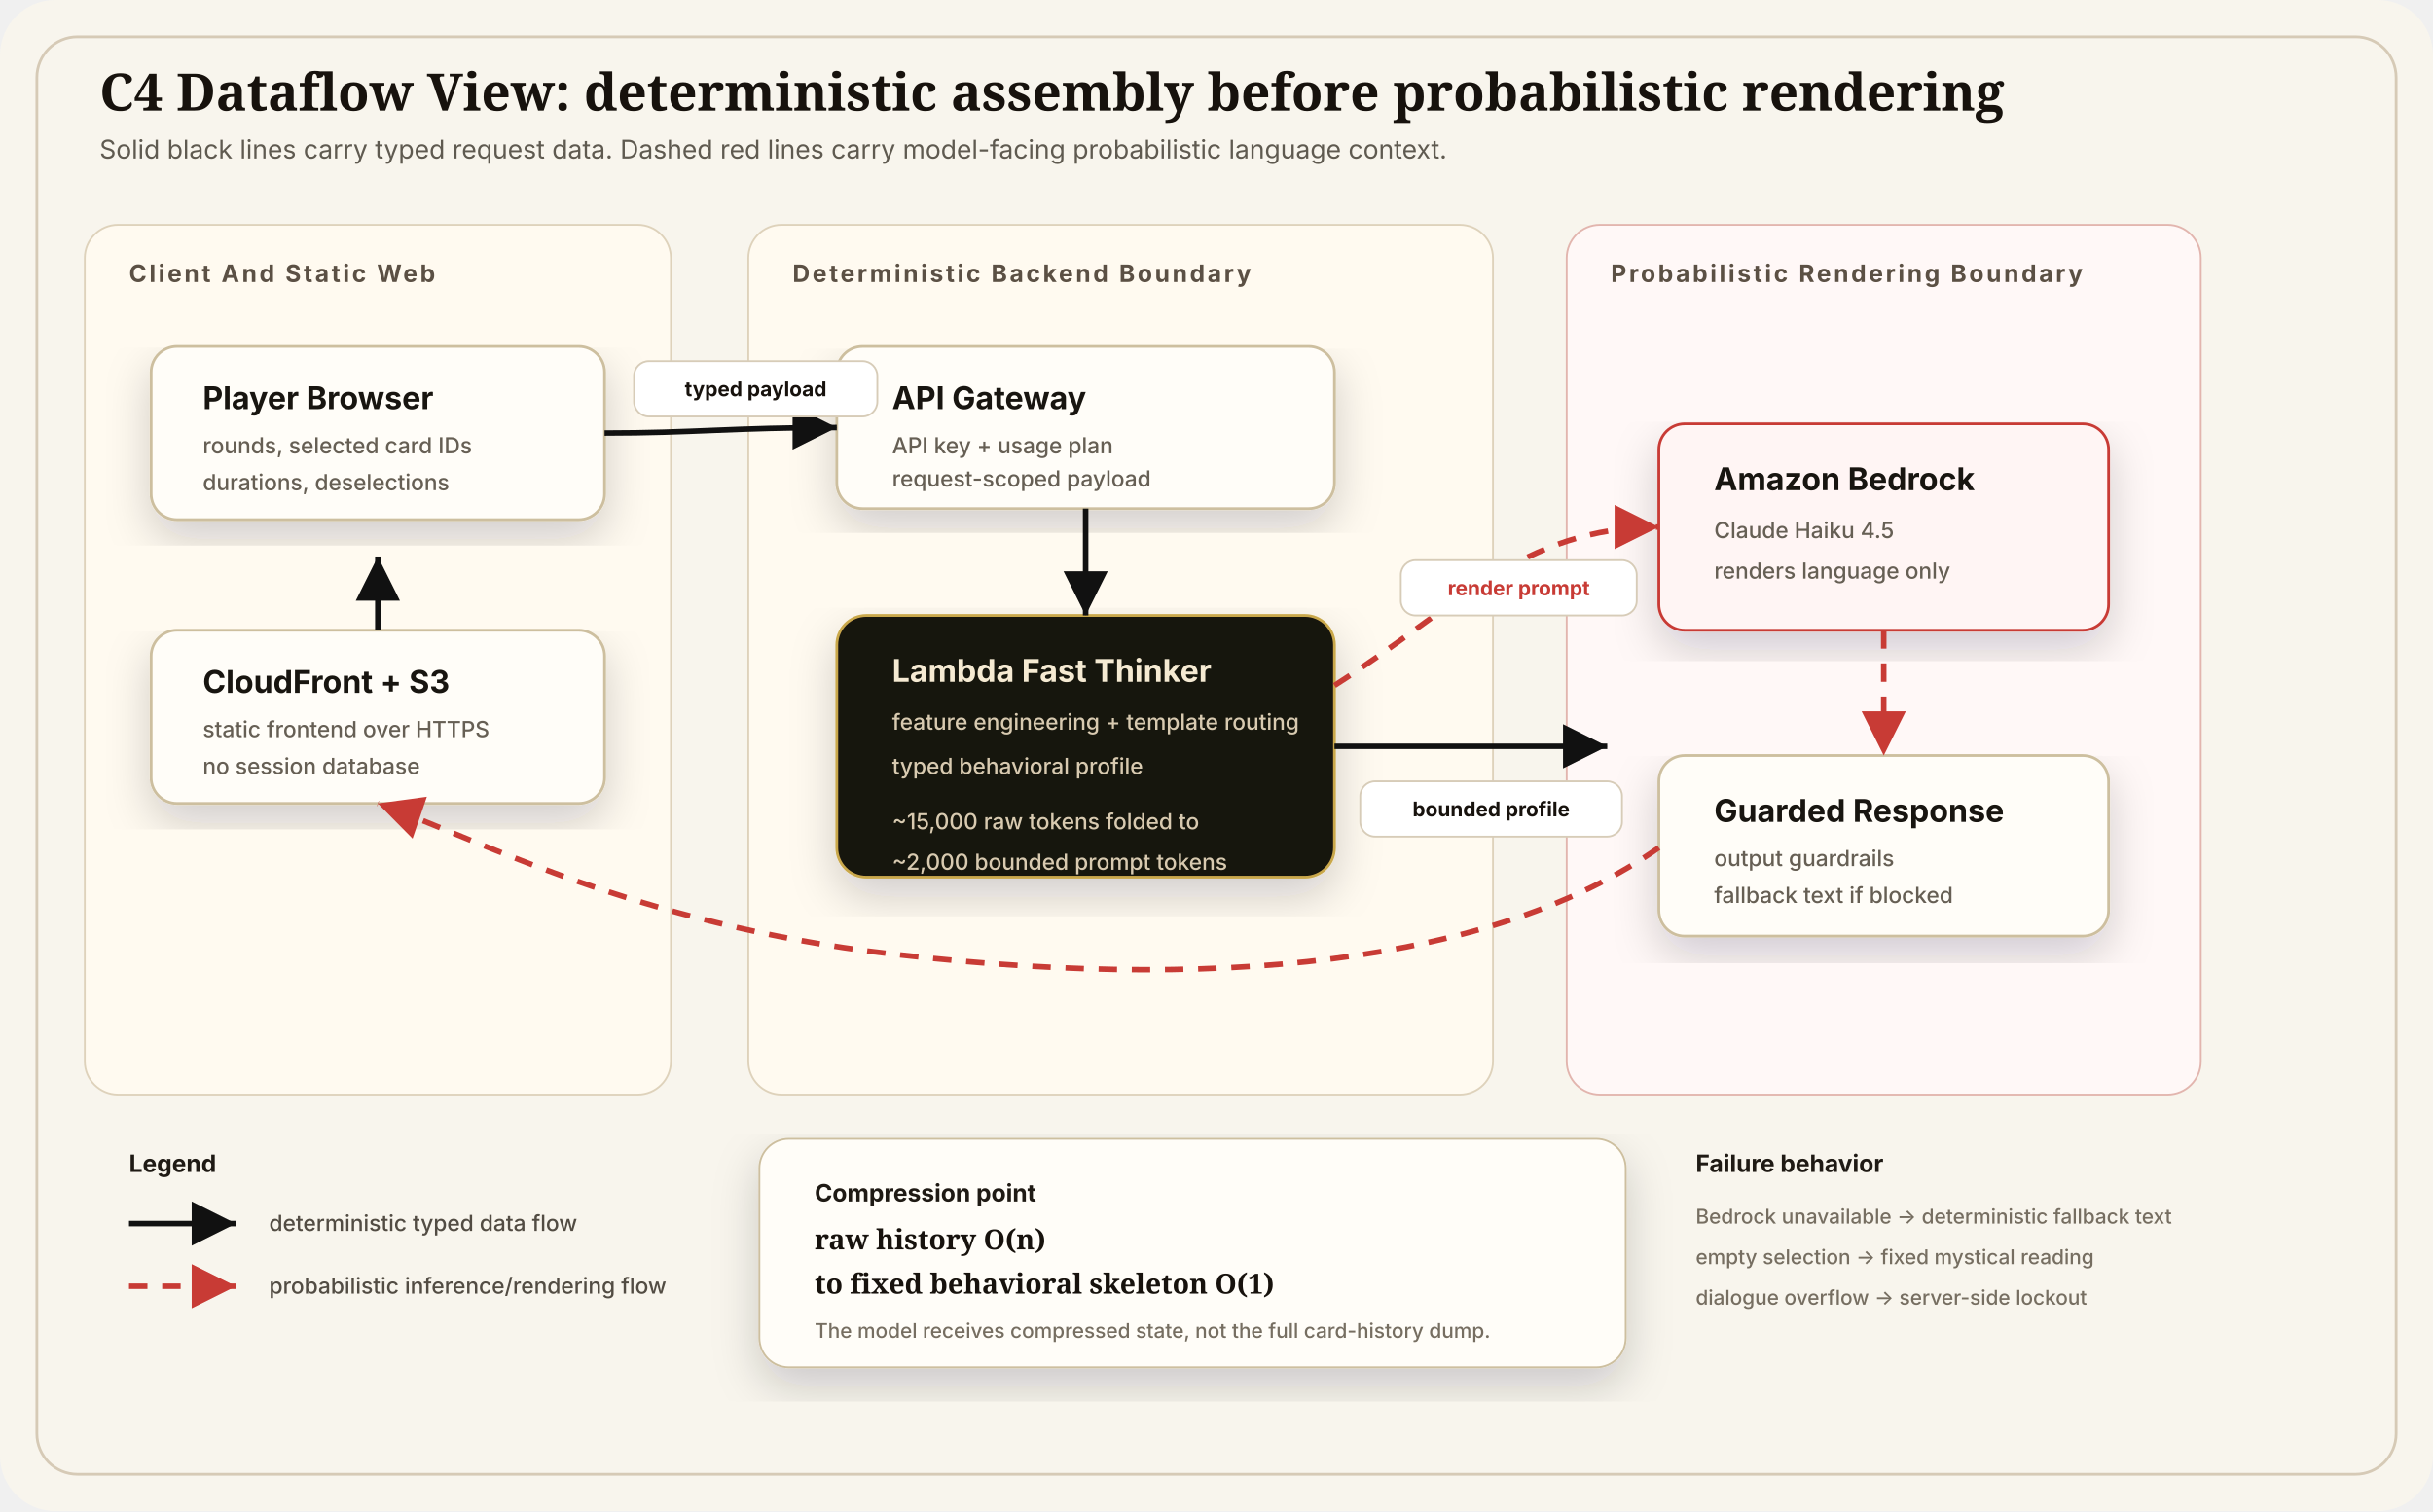
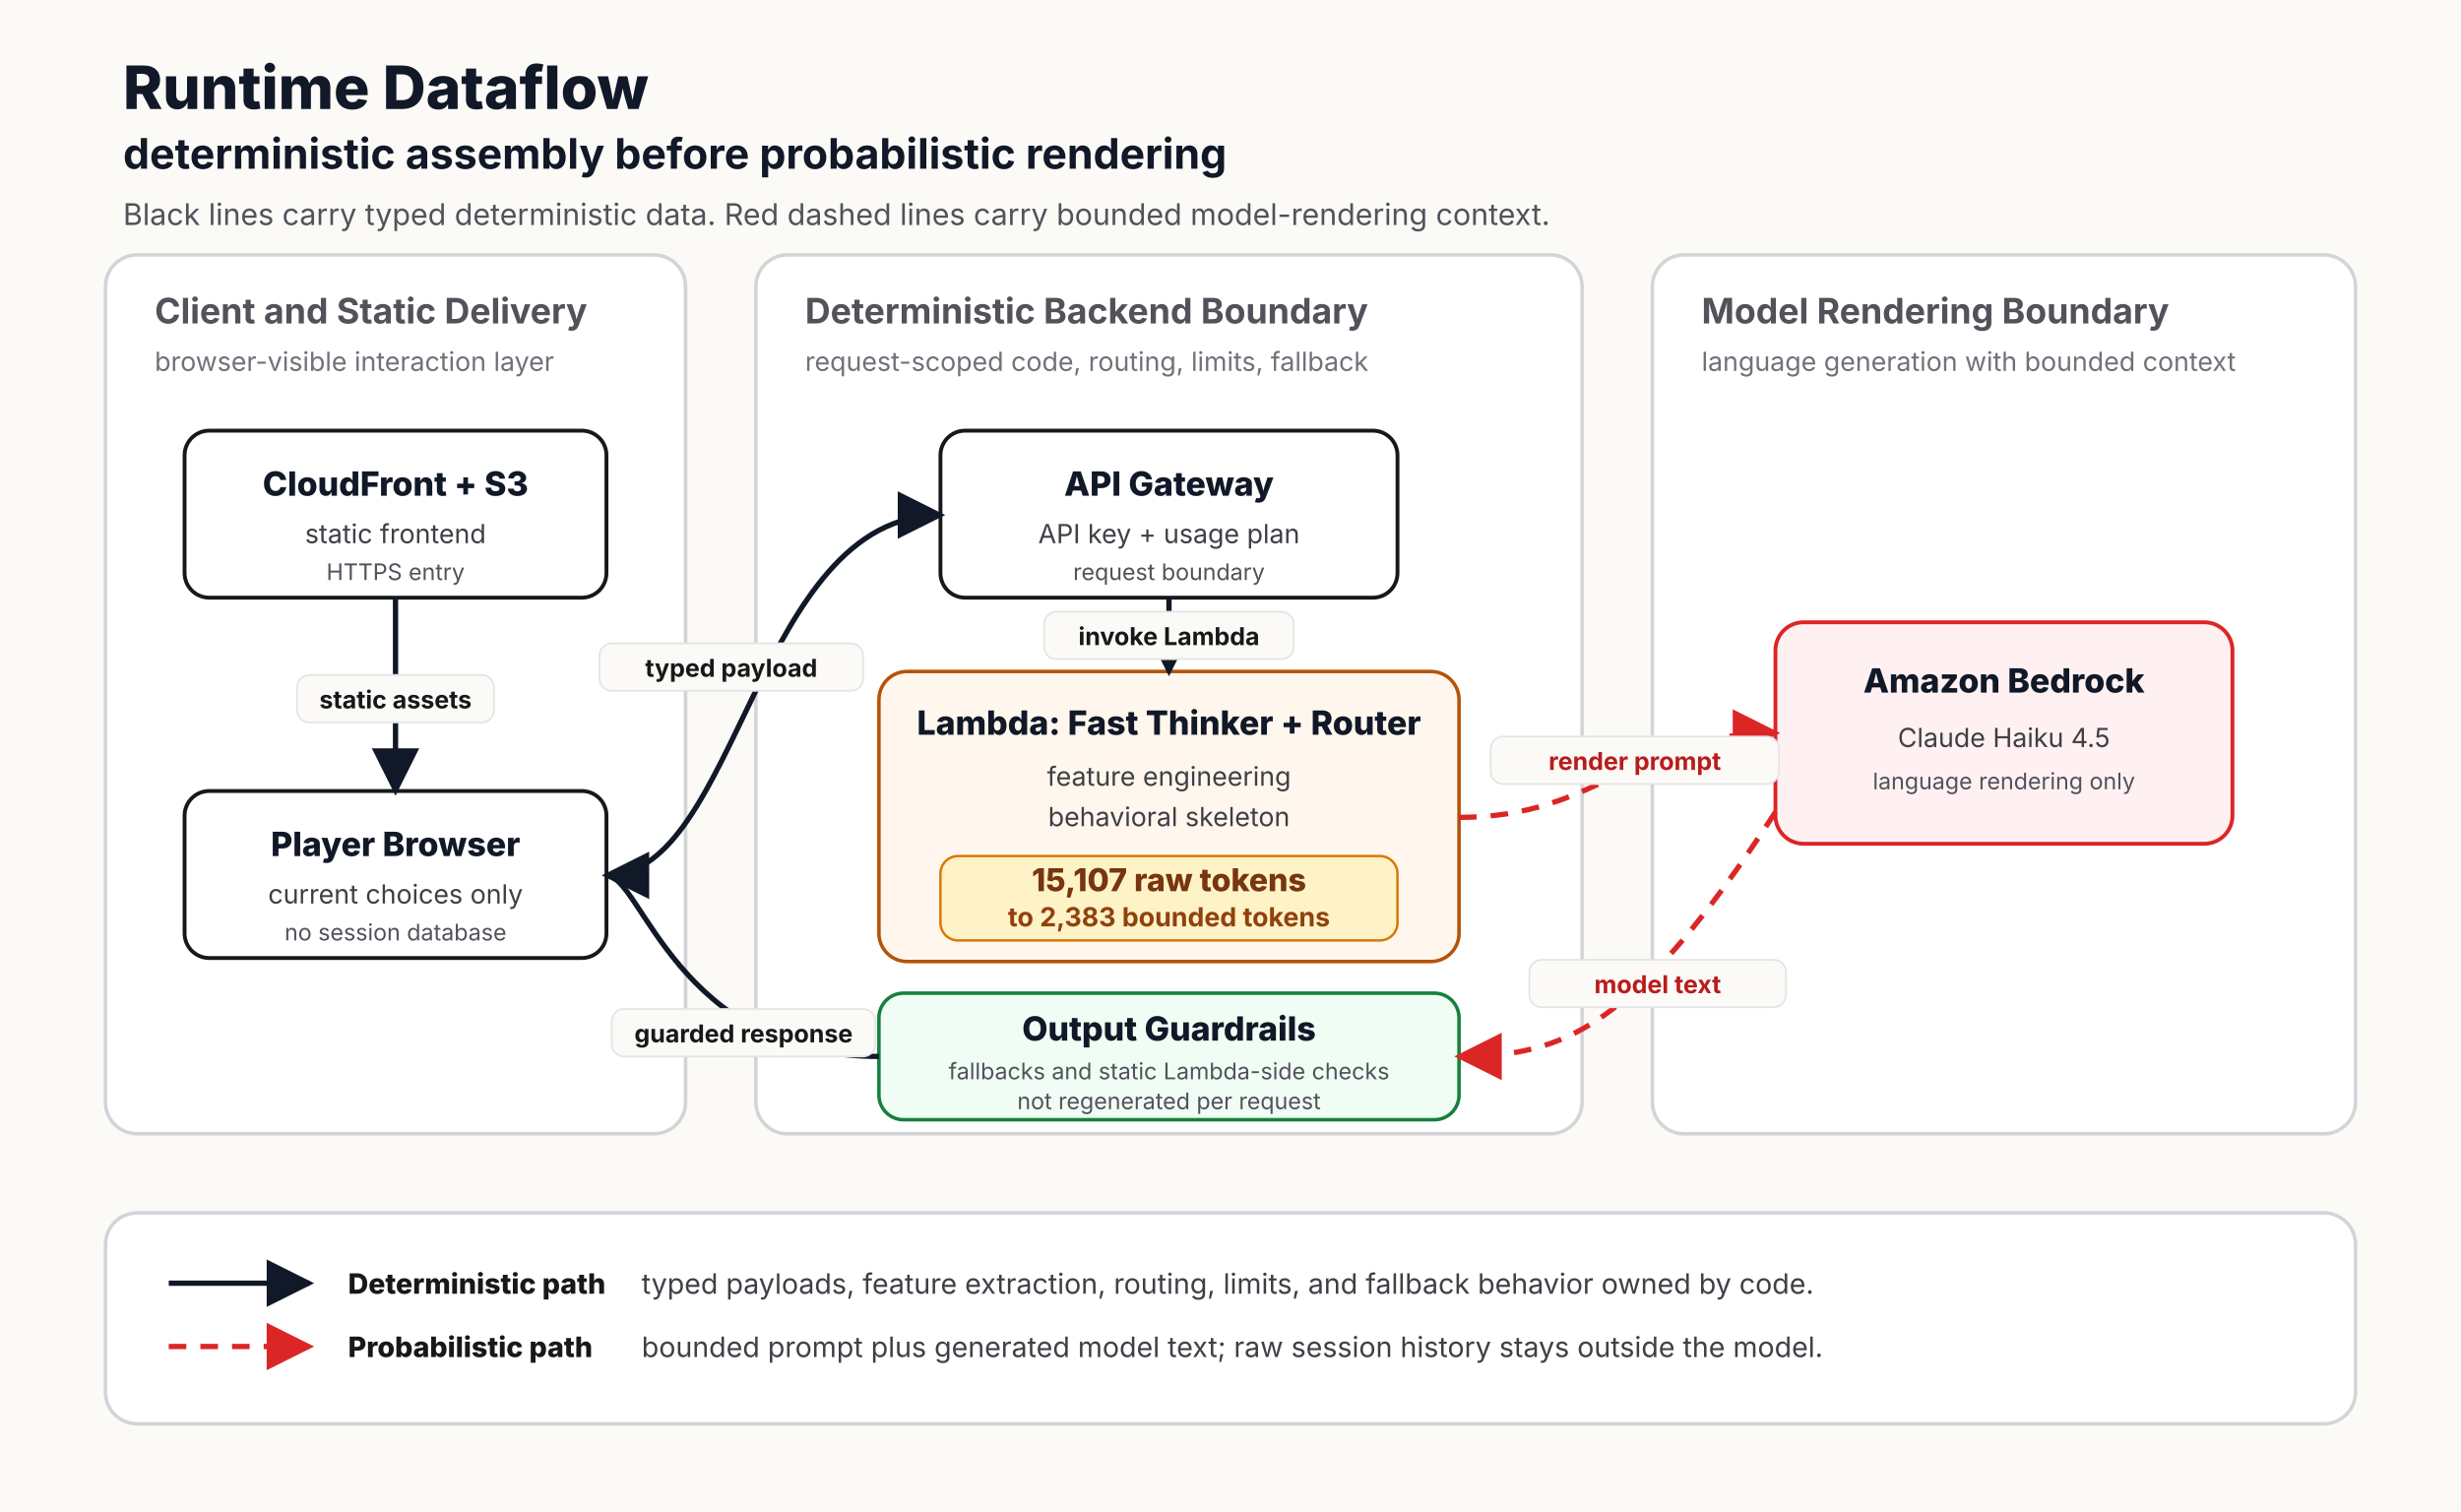
- <svg xmlns="http://www.w3.org/2000/svg" width="1320" height="820" viewBox="0 0 1320 820" role="img" aria-labelledby="title desc">
+ <svg xmlns="http://www.w3.org/2000/svg" width="1400" height="860" viewBox="0 0 1400 860" role="img" aria-labelledby="title desc">
  <defs>
-     <marker id="arrowBlack" markerWidth="12" markerHeight="12" refX="10" refY="6" orient="auto">
-       <path d="M2,2 L10,6 L2,10 Z" fill="#111111" />
+     <marker id="arrow-black" viewBox="0 0 10 10" refX="9" refY="5" markerWidth="9" markerHeight="9" orient="auto-start-reverse">
+       <path d="M 0 0 L 10 5 L 0 10 z" fill="#111827" />
    </marker>
-     <marker id="arrowRed" markerWidth="12" markerHeight="12" refX="10" refY="6" orient="auto">
-       <path d="M2,2 L10,6 L2,10 Z" fill="#c83b35" />
+     <marker id="arrow-red" viewBox="0 0 10 10" refX="9" refY="5" markerWidth="9" markerHeight="9" orient="auto-start-reverse">
+       <path d="M 0 0 L 10 5 L 0 10 z" fill="#dc2626" />
    </marker>
-     <filter id="softShadow" x="-10%" y="-10%" width="120%" height="125%">
-       <feDropShadow dx="0" dy="10" stdDeviation="12" flood-color="#0d1220" flood-opacity="0.18" />
-     </filter>
    <style>
-       .bg{fill:#f8f5ed}
-       .frame{fill:none;stroke:#d6cab6;stroke-width:1.5}
-       .title{font:700 28px Georgia,serif;fill:#17120d}
-       .subtitle{font:400 14px -apple-system,BlinkMacSystemFont,Segoe UI,sans-serif;fill:#5f5a50}
-       .clusterLabel{font:700 13px -apple-system,BlinkMacSystemFont,Segoe UI,sans-serif;fill:#5b5044;text-transform:uppercase;letter-spacing:1.4px}
-       .node{fill:#fffdf8;stroke:#cdbf9f;stroke-width:1.5;filter:url(#softShadow)}
-       .nodeDark{fill:#17120f;stroke:#c9a84c;stroke-width:1.5;filter:url(#softShadow)}
-       .nodeRed{fill:#fff5f4;stroke:#c83b35;stroke-width:1.5;filter:url(#softShadow)}
-       .nodeTitle{font:700 17px -apple-system,BlinkMacSystemFont,Segoe UI,sans-serif;fill:#181510}
-       .nodeTitleDark{font:700 17px -apple-system,BlinkMacSystemFont,Segoe UI,sans-serif;fill:#f5ead2}
-       .nodeMeta{font:500 12px -apple-system,BlinkMacSystemFont,Segoe UI,sans-serif;fill:#665f54}
-       .nodeMetaDark{font:500 12px -apple-system,BlinkMacSystemFont,Segoe UI,sans-serif;fill:#d8cab0}
-       .tiny{font:500 11px -apple-system,BlinkMacSystemFont,Segoe UI,sans-serif;fill:#766e61}
-       .detLine{fill:none;stroke:#111111;stroke-width:3;marker-end:url(#arrowBlack)}
-       .probLine{fill:none;stroke:#c83b35;stroke-width:3;stroke-dasharray:10 8;marker-end:url(#arrowRed)}
-       .labelBox{fill:#ffffff;stroke:#d7ccb8;stroke-width:1}
-       .labelText{font:700 11px -apple-system,BlinkMacSystemFont,Segoe UI,sans-serif;fill:#17120d;text-anchor:middle}
-       .redText{fill:#c83b35}
-       .goldText{fill:#a47814}
-       .math{font:600 15px Georgia,serif;fill:#17120d}
-       .legendTitle{font:700 13px -apple-system,BlinkMacSystemFont,Segoe UI,sans-serif;fill:#1f1a14}
-       .legend{font:500 12px -apple-system,BlinkMacSystemFont,Segoe UI,sans-serif;fill:#524c43}
+       .bg { fill: #fbfaf7; }
+       .cluster { fill: #ffffff; stroke: #d4d4d8; stroke-width: 2; }
+       .cluster-title { fill: #52525b; font: 700 20px system-ui, -apple-system, BlinkMacSystemFont, "Segoe UI", sans-serif; letter-spacing: 0; }
+       .cluster-sub { fill: #71717a; font: 400 15px system-ui, -apple-system, BlinkMacSystemFont, "Segoe UI", sans-serif; letter-spacing: 0; }
+       .node { fill: #ffffff; stroke: #18181b; stroke-width: 2.2; }
+       .node-soft { fill: #fff7ed; stroke: #b45309; stroke-width: 2; }
+       .node-guard { fill: #f0fdf4; stroke: #15803d; stroke-width: 2; }
+       .node-model { fill: #fff1f2; stroke: #dc2626; stroke-width: 2.2; }
+       .title-text { fill: #111827; font: 800 34px system-ui, -apple-system, BlinkMacSystemFont, "Segoe UI", sans-serif; letter-spacing: 0; }
+       .title-detail { fill: #111827; font: 700 24px system-ui, -apple-system, BlinkMacSystemFont, "Segoe UI", sans-serif; letter-spacing: 0; }
+       .subtitle { fill: #52525b; font: 400 17px system-ui, -apple-system, BlinkMacSystemFont, "Segoe UI", sans-serif; letter-spacing: 0; }
+       .node-title { fill: #111827; font: 800 19px system-ui, -apple-system, BlinkMacSystemFont, "Segoe UI", sans-serif; letter-spacing: 0; text-anchor: middle; }
+       .node-body { fill: #3f3f46; font: 400 15px system-ui, -apple-system, BlinkMacSystemFont, "Segoe UI", sans-serif; letter-spacing: 0; text-anchor: middle; }
+       .node-small { fill: #52525b; font: 400 13px system-ui, -apple-system, BlinkMacSystemFont, "Segoe UI", sans-serif; letter-spacing: 0; text-anchor: middle; }
+       .badge-title { fill: #78350f; font: 800 18px system-ui, -apple-system, BlinkMacSystemFont, "Segoe UI", sans-serif; letter-spacing: 0; text-anchor: middle; }
+       .badge-body { fill: #92400e; font: 700 15px system-ui, -apple-system, BlinkMacSystemFont, "Segoe UI", sans-serif; letter-spacing: 0; text-anchor: middle; }
+       .line-black { fill: none; stroke: #111827; stroke-width: 3; marker-end: url(#arrow-black); }
+       .line-red { fill: none; stroke: #dc2626; stroke-width: 3; stroke-dasharray: 10 8; marker-end: url(#arrow-red); }
+       .label-bg { fill: #fbfaf7; stroke: #e4e4e7; stroke-width: 1; }
+       .line-label { fill: #18181b; font: 700 14px system-ui, -apple-system, BlinkMacSystemFont, "Segoe UI", sans-serif; letter-spacing: 0; text-anchor: middle; }
+       .red-label { fill: #b91c1c; font: 700 14px system-ui, -apple-system, BlinkMacSystemFont, "Segoe UI", sans-serif; letter-spacing: 0; text-anchor: middle; }
+       .legend { fill: #3f3f46; font: 400 16px system-ui, -apple-system, BlinkMacSystemFont, "Segoe UI", sans-serif; letter-spacing: 0; }
+       .legend-strong { fill: #18181b; font: 800 16px system-ui, -apple-system, BlinkMacSystemFont, "Segoe UI", sans-serif; letter-spacing: 0; }
    </style>
  </defs>
-   <rect class="bg" width="1320" height="820" rx="30" />
-   <rect class="frame" x="20" y="20" width="1280" height="780" rx="22" />
-   <text x="54" y="60" class="title">C4 Dataflow View: deterministic assembly before probabilistic rendering</text>
-   <text x="54" y="86" class="subtitle">Solid black lines carry typed request data. Dashed red lines carry model-facing probabilistic language context.</text>
-   <rect x="46" y="122" width="318" height="472" rx="18" fill="#fffaf0" stroke="#ded2bb" />
-   <text x="70" y="153" class="clusterLabel">Client And Static Web</text>
-   <rect class="node" x="82" y="188" width="246" height="94" rx="14" />
-   <text x="110" y="222" class="nodeTitle">Player Browser</text>
-   <text x="110" y="246" class="nodeMeta">rounds, selected card IDs</text>
-   <text x="110" y="266" class="nodeMeta">durations, deselections</text>
-   <rect class="node" x="82" y="342" width="246" height="94" rx="14" />
-   <text x="110" y="376" class="nodeTitle">CloudFront + S3</text>
-   <text x="110" y="400" class="nodeMeta">static frontend over HTTPS</text>
-   <text x="110" y="420" class="nodeMeta">no session database</text>
-   <rect x="406" y="122" width="404" height="472" rx="18" fill="#fffaf0" stroke="#ded2bb" />
-   <text x="430" y="153" class="clusterLabel">Deterministic Backend Boundary</text>
-   <rect class="node" x="454" y="188" width="270" height="88" rx="14" />
-   <text x="484" y="222" class="nodeTitle">API Gateway</text>
-   <text x="484" y="246" class="nodeMeta">API key + usage plan</text>
-   <text x="484" y="264" class="nodeMeta">request-scoped payload</text>
-   <rect class="nodeDark" x="454" y="334" width="270" height="142" rx="16" />
-   <text x="484" y="370" class="nodeTitleDark">Lambda Fast Thinker</text>
-   <text x="484" y="396" class="nodeMetaDark">feature engineering + template routing</text>
-   <text x="484" y="420" class="nodeMetaDark">typed behavioral profile</text>
-   <text x="484" y="450" class="nodeMetaDark">~15,000 raw tokens folded to</text>
-   <text x="484" y="472" class="nodeMetaDark">~2,000 bounded prompt tokens</text>
-   <rect x="850" y="122" width="344" height="472" rx="18" fill="#fff8f7" stroke="#e2b5ae" />
-   <text x="874" y="153" class="clusterLabel">Probabilistic Rendering Boundary</text>
-   <rect class="nodeRed" x="900" y="230" width="244" height="112" rx="14" />
-   <text x="930" y="266" class="nodeTitle">Amazon Bedrock</text>
-   <text x="930" y="292" class="nodeMeta">Claude Haiku 4.5</text>
-   <text x="930" y="314" class="nodeMeta">renders language only</text>
-   <rect class="node" x="900" y="410" width="244" height="98" rx="14" />
-   <text x="930" y="446" class="nodeTitle">Guarded Response</text>
-   <text x="930" y="470" class="nodeMeta">output guardrails</text>
-   <text x="930" y="490" class="nodeMeta">fallback text if blocked</text>
-   <path class="detLine" d="M205 342 L205 302" />
-   <path class="detLine" d="M328 235 C376 235 398 232 454 232" />
-   <path class="detLine" d="M589 276 L589 334" />
-   <path class="detLine" d="M724 405 C780 405 820 405 872 405" />
-   <path class="probLine" d="M724 372 C790 330 826 286 900 286" />
-   <path class="probLine" d="M1022 342 L1022 410" />
-   <path class="probLine" d="M900 460 C812 522 660 540 470 516 C336 498 252 452 205 436" />
-   <rect class="labelBox" x="344" y="196" width="132" height="30" rx="8" />
-   <text x="410" y="215" class="labelText">typed payload</text>
-   <rect class="labelBox" x="760" y="304" width="128" height="30" rx="8" />
-   <text x="824" y="323" class="labelText redText">render prompt</text>
-   <rect class="labelBox" x="738" y="424" width="142" height="30" rx="8" />
-   <text x="809" y="443" class="labelText">bounded profile</text>
-   <rect x="412" y="618" width="470" height="124" rx="16" fill="#fffdf8" stroke="#cdbf9f" filter="url(#softShadow)" />
-   <text x="442" y="652" class="legendTitle">Compression point</text>
-   <text x="442" y="678" class="math">raw history O(n)</text>
-   <text x="442" y="702" class="math">to fixed behavioral skeleton O(1)</text>
-   <text x="442" y="726" class="tiny">The model receives compressed state, not the full card-history dump.</text>
-   <g transform="translate(70 636)">
-     <text x="0" y="0" class="legendTitle">Legend</text>
-     <line x1="0" y1="28" x2="58" y2="28" class="detLine" />
-     <text x="76" y="32" class="legend">deterministic typed data flow</text>
-     <line x1="0" y1="62" x2="58" y2="62" class="probLine" />
-     <text x="76" y="66" class="legend">probabilistic inference/rendering flow</text>
-   </g>
-   <g transform="translate(920 636)">
-     <text x="0" y="0" class="legendTitle">Failure behavior</text>
-     <text x="0" y="28" class="tiny">Bedrock unavailable -&gt; deterministic fallback text</text>
-     <text x="0" y="50" class="tiny">empty selection -&gt; fixed mystical reading</text>
-     <text x="0" y="72" class="tiny">dialogue overflow -&gt; server-side lockout</text>
-   </g>
+   <rect class="bg" width="1400" height="860" />
+   <text class="title-text" x="70" y="62">Runtime Dataflow</text>
+   <text class="title-detail" x="70" y="96">deterministic assembly before probabilistic rendering</text>
+   <text class="subtitle" x="70" y="128">Black lines carry typed deterministic data. Red dashed lines carry bounded model-rendering context.</text>
+   <rect class="cluster" x="60" y="145" width="330" height="500" rx="18" />
+   <text class="cluster-title" x="88" y="184">Client and Static Delivery</text>
+   <text class="cluster-sub" x="88" y="211">browser-visible interaction layer</text>
+   <rect class="cluster" x="430" y="145" width="470" height="500" rx="18" />
+   <text class="cluster-title" x="458" y="184">Deterministic Backend Boundary</text>
+   <text class="cluster-sub" x="458" y="211">request-scoped code, routing, limits, fallback</text>
+   <rect class="cluster" x="940" y="145" width="400" height="500" rx="18" />
+   <text class="cluster-title" x="968" y="184">Model Rendering Boundary</text>
+   <text class="cluster-sub" x="968" y="211">language generation with bounded context</text>
+   <rect class="node" x="105" y="245" width="240" height="95" rx="14" />
+   <text class="node-title" x="225" y="282">CloudFront + S3</text>
+   <text class="node-body" x="225" y="309">static frontend</text>
+   <text class="node-small" x="225" y="330">HTTPS entry</text>
+   <rect class="node" x="105" y="450" width="240" height="95" rx="14" />
+   <text class="node-title" x="225" y="487">Player Browser</text>
+   <text class="node-body" x="225" y="514">current choices only</text>
+   <text class="node-small" x="225" y="535">no session database</text>
+   <rect class="node" x="535" y="245" width="260" height="95" rx="14" />
+   <text class="node-title" x="665" y="282">API Gateway</text>
+   <text class="node-body" x="665" y="309">API key + usage plan</text>
+   <text class="node-small" x="665" y="330">request boundary</text>
+   <rect class="node-soft" x="500" y="382" width="330" height="165" rx="16" />
+   <text class="node-title" x="665" y="418">Lambda: Fast Thinker + Router</text>
+   <text class="node-body" x="665" y="447">feature engineering</text>
+   <text class="node-body" x="665" y="470">behavioral skeleton</text>
+   <rect x="535" y="487" width="260" height="48" rx="10" fill="#fef3c7" stroke="#d97706" stroke-width="1.4" />
+   <text class="badge-title" x="665" y="507">15,107 raw tokens</text>
+   <text class="badge-body" x="665" y="527">to 2,383 bounded tokens</text>
+   <rect class="node-guard" x="500" y="565" width="330" height="72" rx="14" />
+   <text class="node-title" x="665" y="592">Output Guardrails</text>
+   <text class="node-small" x="665" y="614">fallbacks and static Lambda-side checks</text>
+   <text class="node-small" x="665" y="631">not regenerated per request</text>
+   <rect class="node-model" x="1010" y="354" width="260" height="126" rx="16" />
+   <text class="node-title" x="1140" y="394">Amazon Bedrock</text>
+   <text class="node-body" x="1140" y="425">Claude Haiku 4.5</text>
+   <text class="node-small" x="1140" y="449">language rendering only</text>
+   <path class="line-black" d="M 225 340 L 225 450" />
+   <rect class="label-bg" x="169" y="384" width="112" height="27" rx="7" />
+   <text class="line-label" x="225" y="403">static assets</text>
+   <path class="line-black" d="M 345 498 C 420 498 430 293 535 293" />
+   <rect class="label-bg" x="341" y="366" width="150" height="27" rx="7" />
+   <text class="line-label" x="416" y="385">typed payload</text>
+   <path class="line-black" d="M 665 340 L 665 382" />
+   <rect class="label-bg" x="594" y="348" width="142" height="27" rx="7" />
+   <text class="line-label" x="665" y="367">invoke Lambda</text>
+   <path class="line-red" d="M 830 465 C 910 465 930 417 1010 417" />
+   <rect class="label-bg" x="848" y="419" width="164" height="27" rx="7" />
+   <text class="red-label" x="930" y="438">render prompt</text>
+   <path class="line-red" d="M 1010 462 C 930 585 890 601 830 601" />
+   <rect class="label-bg" x="870" y="546" width="146" height="27" rx="7" />
+   <text class="red-label" x="943" y="565">model text</text>
+   <path class="line-black" d="M 500 601 C 385 601 365 498 345 498" />
+   <rect class="label-bg" x="348" y="574" width="150" height="27" rx="7" />
+   <text class="line-label" x="423" y="593">guarded response</text>
+   <rect x="60" y="690" width="1280" height="120" rx="18" fill="#ffffff" stroke="#d4d4d8" stroke-width="2" />
+   <line x1="96" y1="730" x2="176" y2="730" class="line-black" />
+   <text class="legend-strong" x="198" y="736">Deterministic path</text>
+   <text class="legend" x="365" y="736">typed payloads, feature extraction, routing, limits, and fallback behavior owned by code.</text>
+   <line x1="96" y1="766" x2="176" y2="766" class="line-red" />
+   <text class="legend-strong" x="198" y="772">Probabilistic path</text>
+   <text class="legend" x="365" y="772">bounded prompt plus generated model text; raw session history stays outside the model.</text>
</svg>
